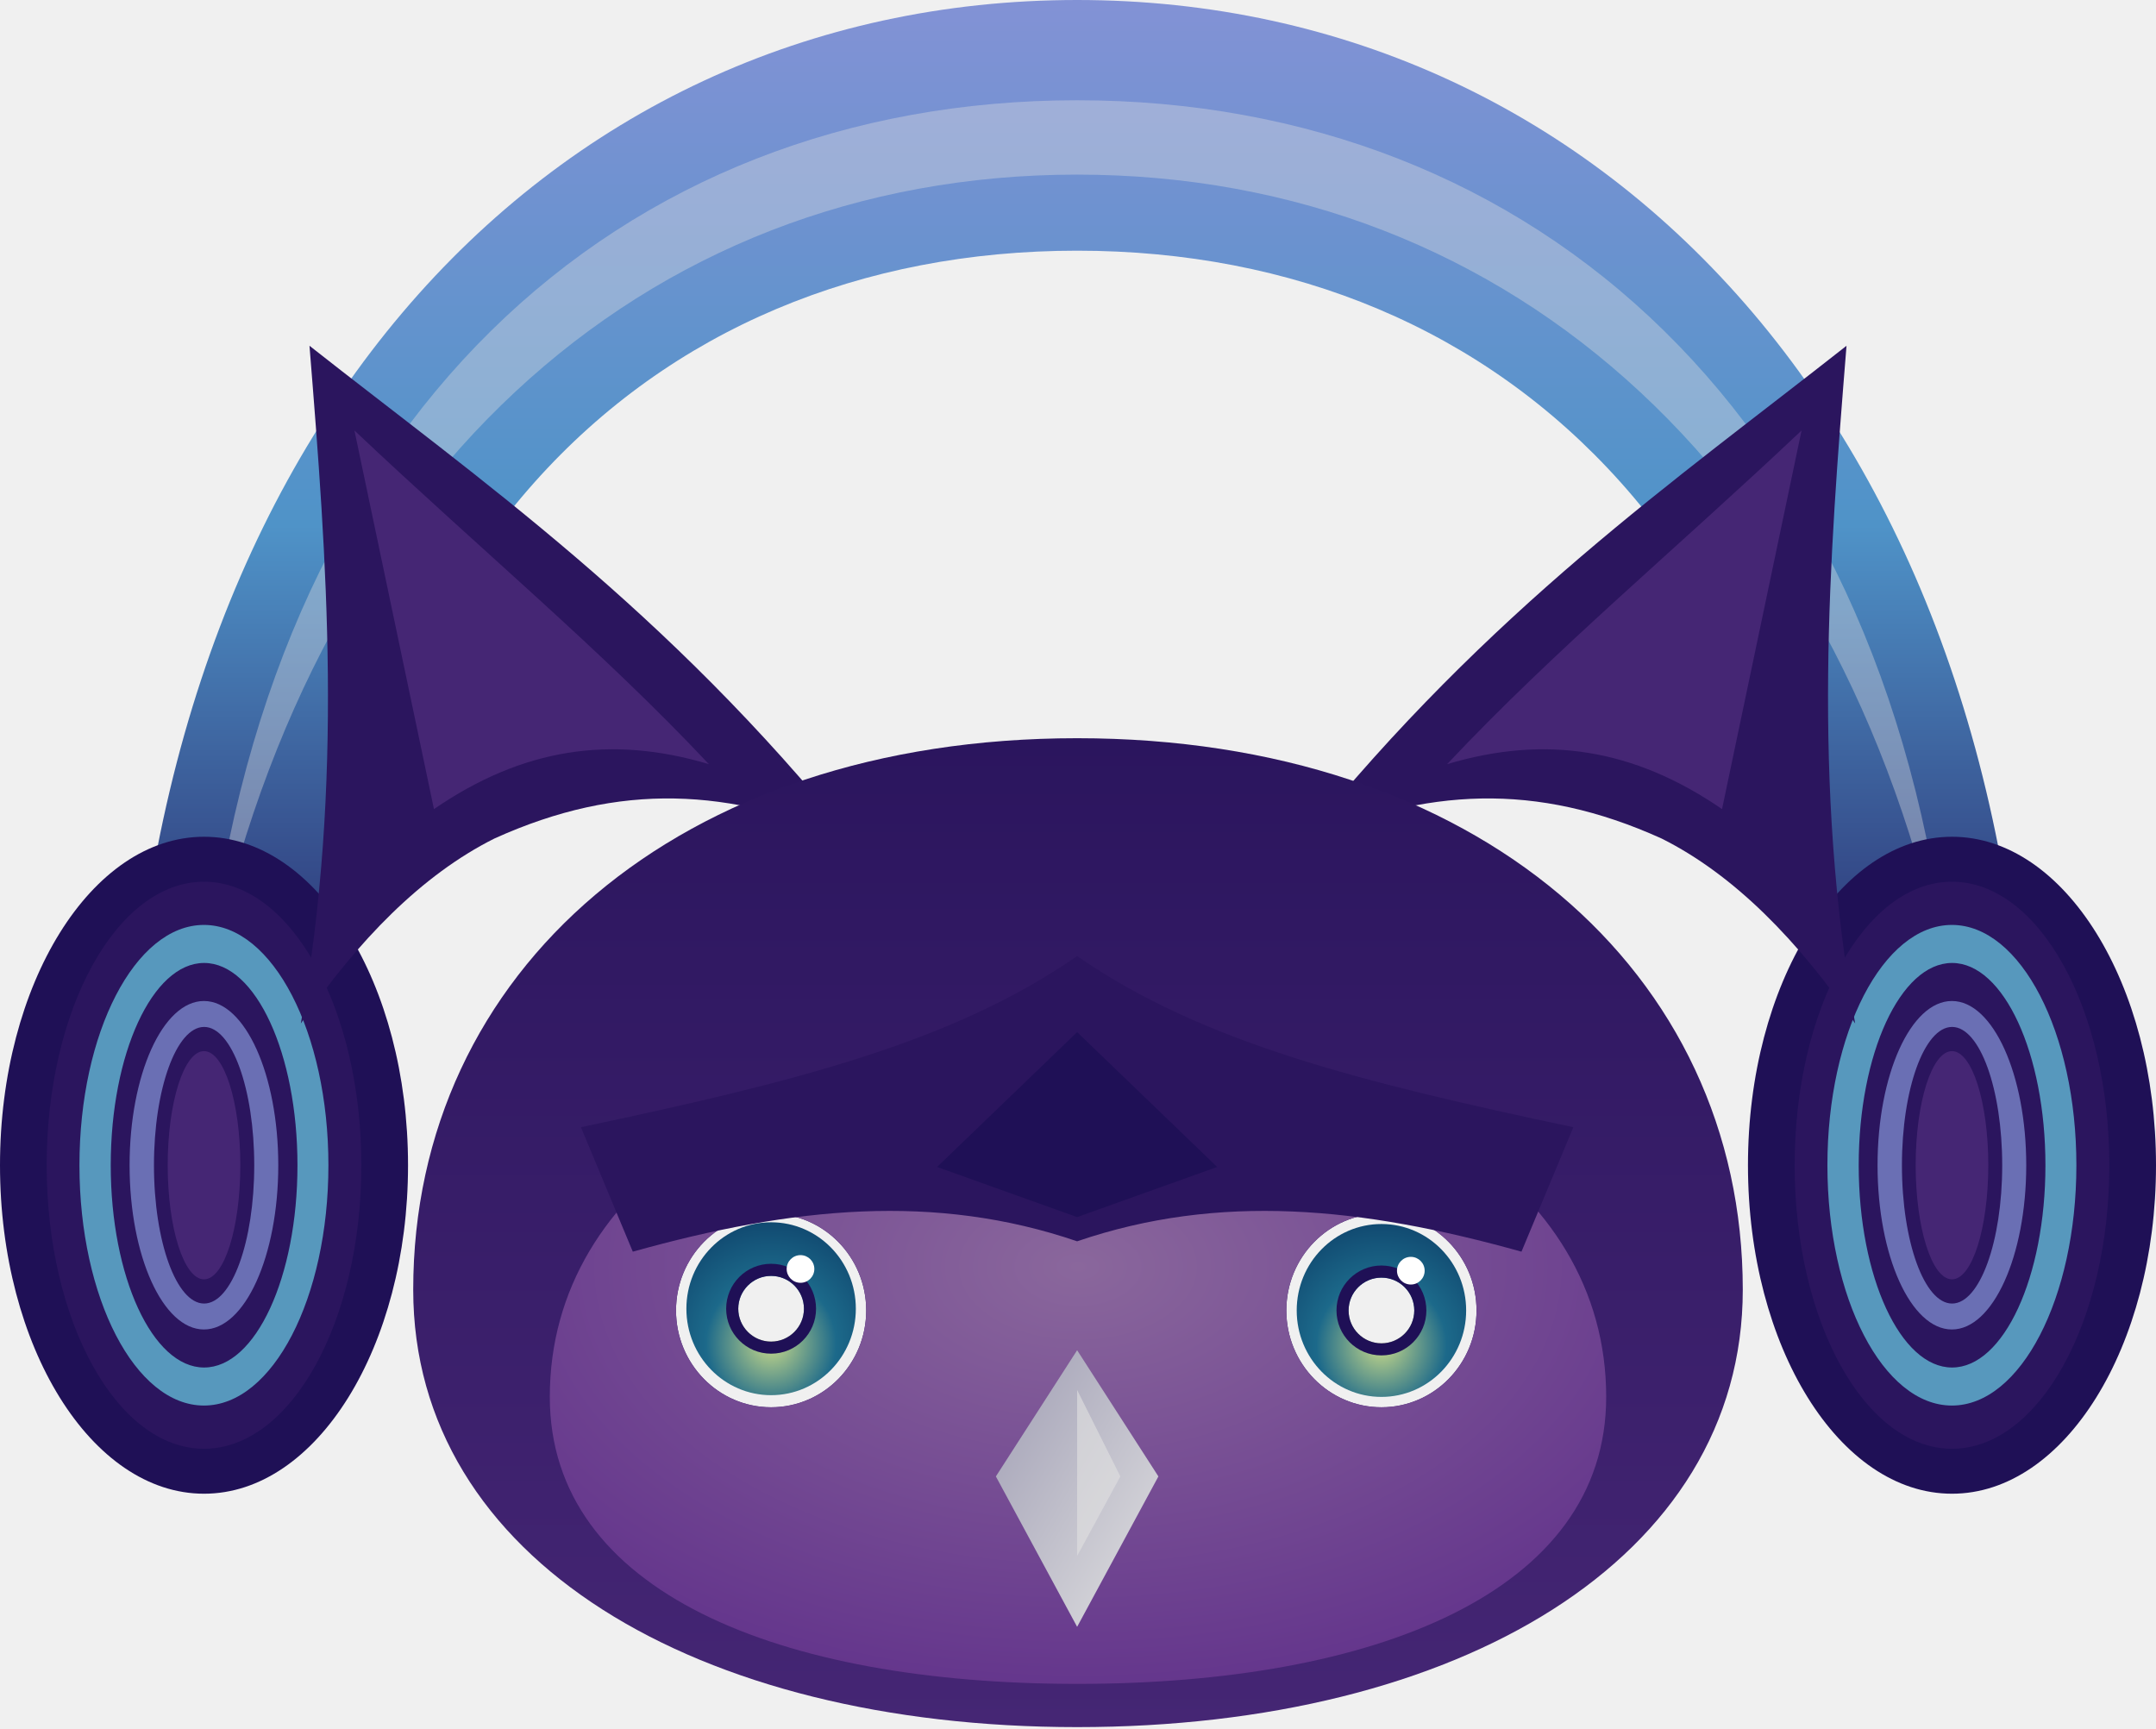
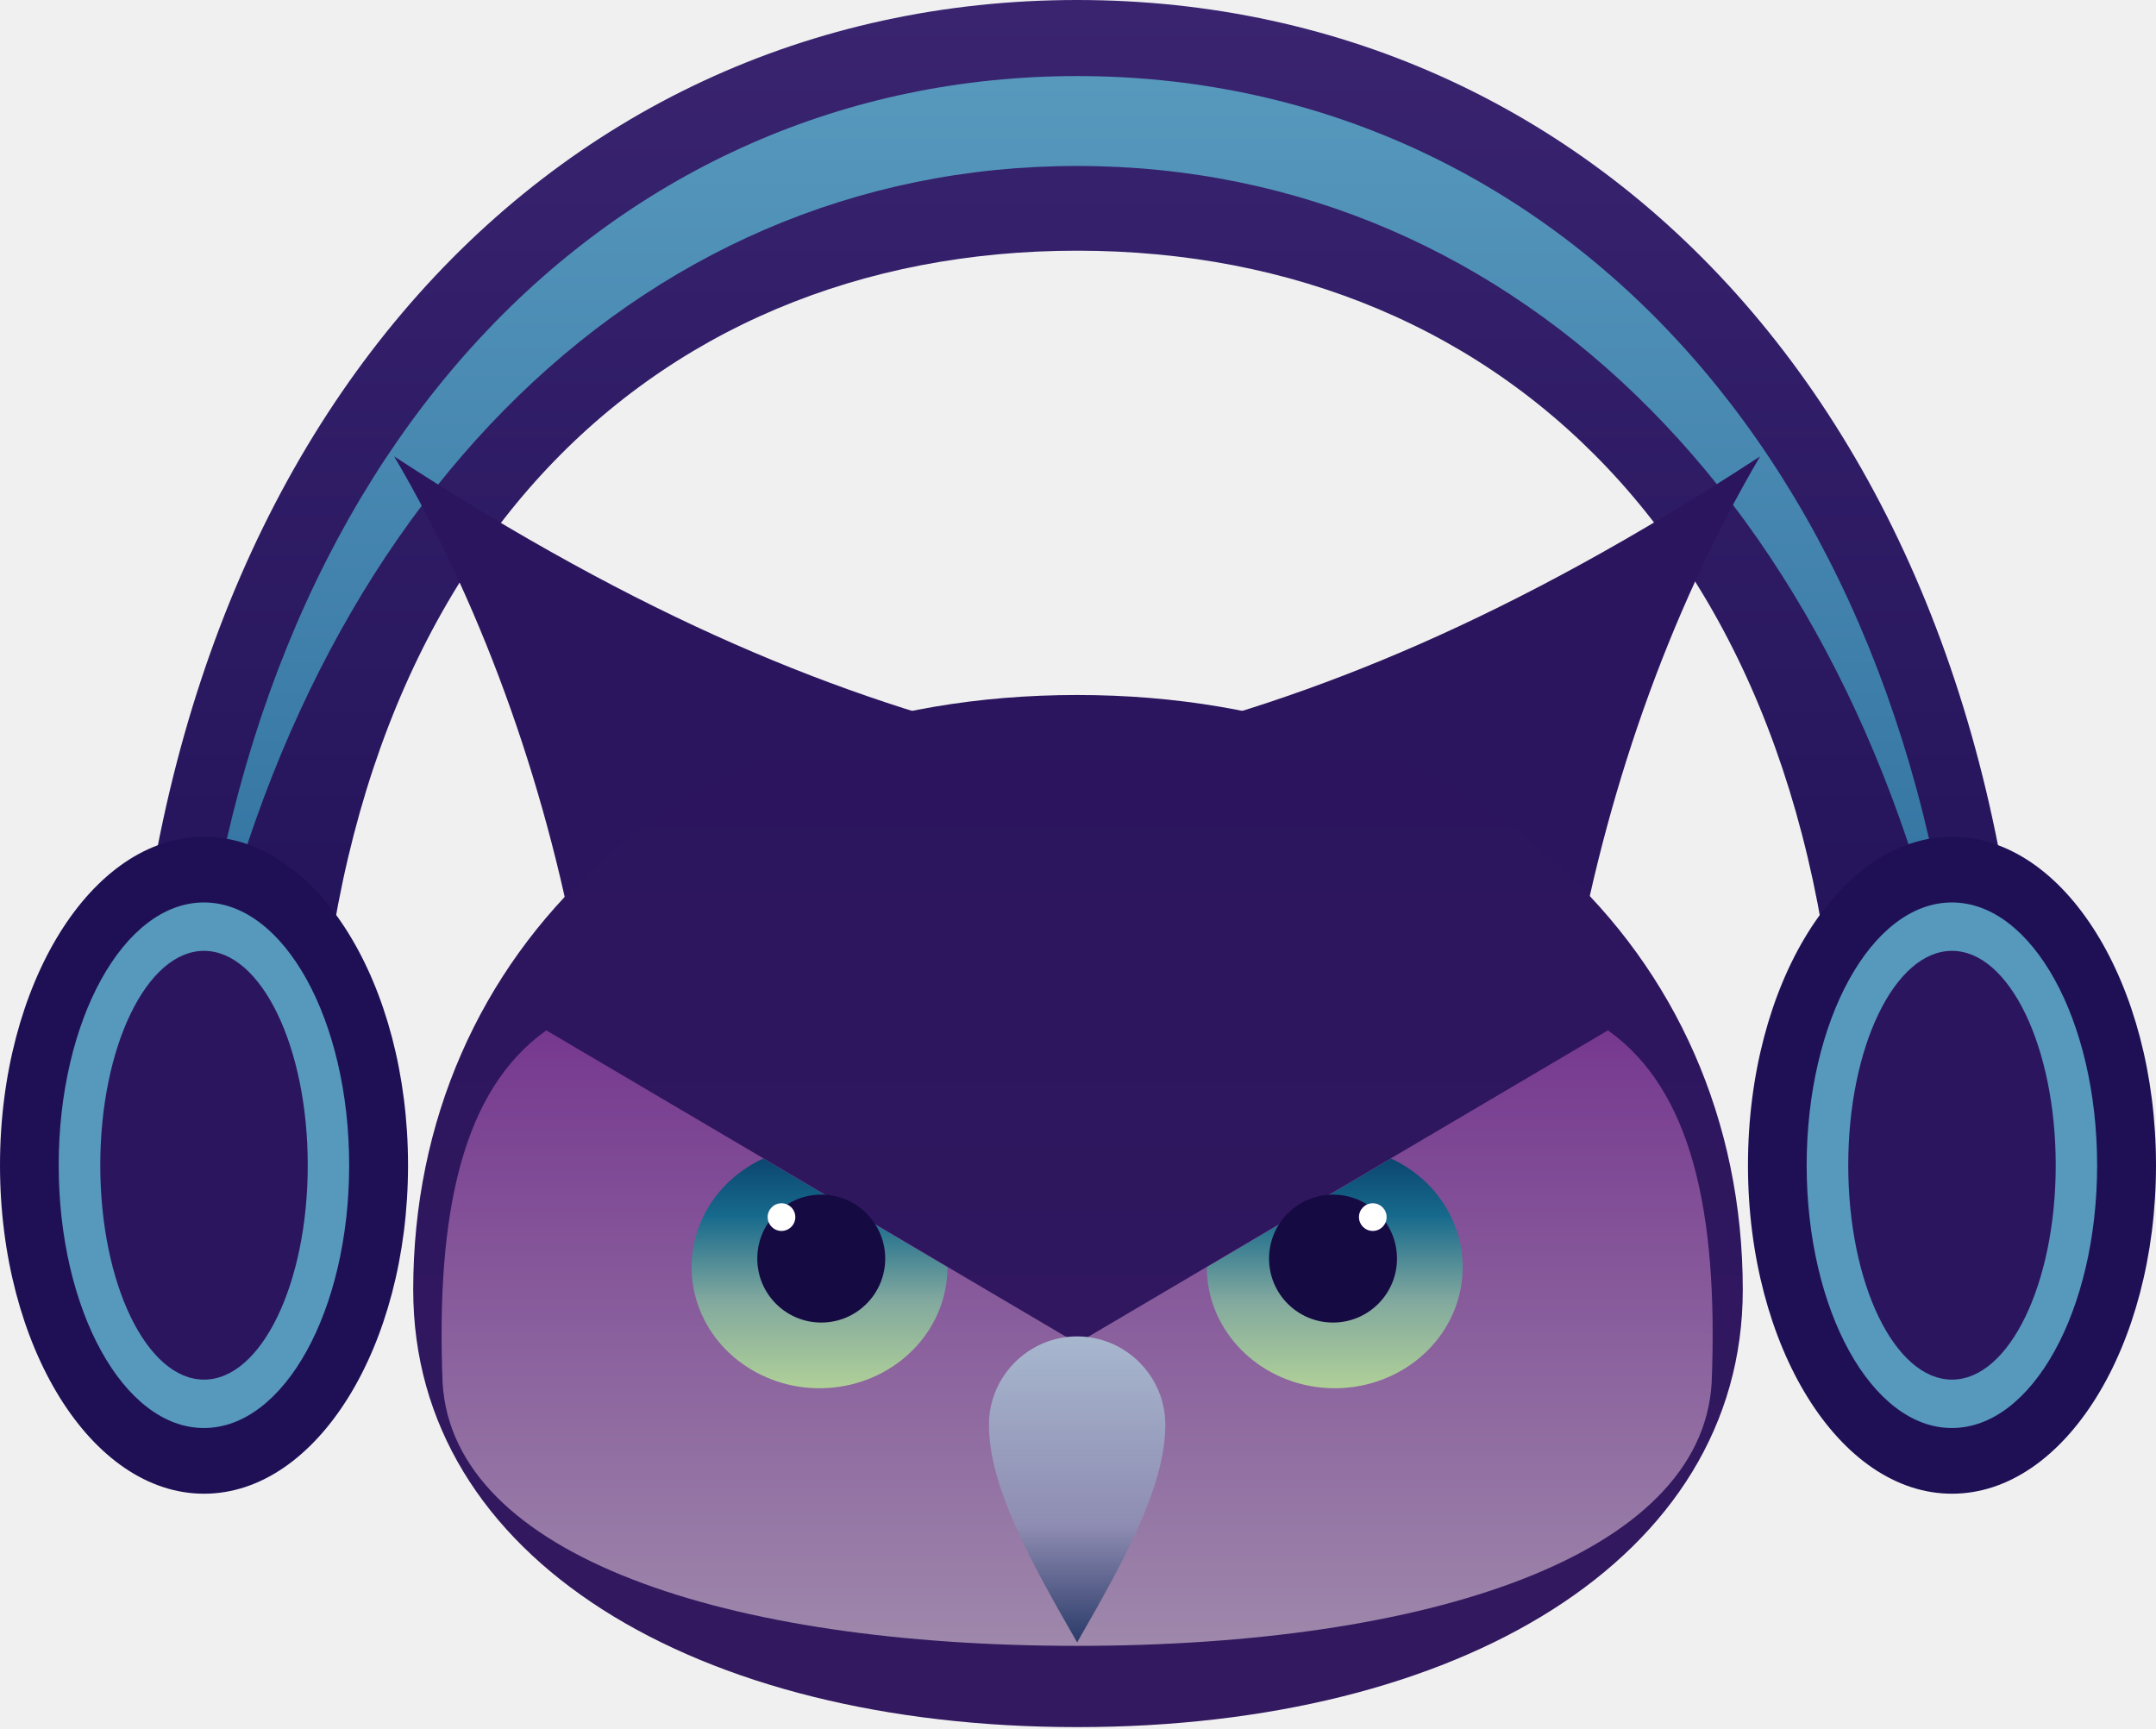
<svg xmlns="http://www.w3.org/2000/svg" viewBox="0 0 1247 1000" width="1247" height="1000">
  <defs>
-     <linearGradient id="g-band" x1="0" y1="1" x2="0" y2="0">
+     <linearGradient id="rp-band" x1="0" y1="1" x2="0" y2="0">
      <stop offset="0" stop-color="#1F1056" />
-       <stop offset="0.55" stop-color="#4F93C8" />
-       <stop offset="1" stop-color="#8292D5" />
+       <stop offset="1" stop-color="#3A2470" />
    </linearGradient>
-     <linearGradient id="g-head" x1="0" y1="0" x2="0" y2="1">
+     <linearGradient id="rp-sheen" x1="0" y1="1" x2="0" y2="0">
+       <stop offset="0" stop-color="#2E6E9E" />
+       <stop offset="1" stop-color="#5798BD" />
+     </linearGradient>
+     <linearGradient id="rp-head" x1="0" y1="0" x2="0" y2="1">
      <stop offset="0" stop-color="#2B155E" />
-       <stop offset="1" stop-color="#452674" />
+       <stop offset="1" stop-color="#33195F" />
    </linearGradient>
-     <radialGradient id="g-face" cx="0.5" cy="0.35" r="0.75">
-       <stop offset="0" stop-color="#8A679C" />
-       <stop offset="1" stop-color="#5F2F8A" />
-     </radialGradient>
-     <radialGradient id="g-iris" cx="0.5" cy="0.7" r="0.7">
-       <stop offset="0" stop-color="#C7D98A" />
-       <stop offset="0.55" stop-color="#1C698A" />
-       <stop offset="1" stop-color="#114A71" />
-     </radialGradient>
-     <linearGradient id="g-metal" x1="0" y1="0" x2="1" y2="1">
-       <stop offset="0" stop-color="#A09EB4" />
-       <stop offset="1" stop-color="#E0E0E1" />
+     <linearGradient id="rp-face" x1="0" y1="0" x2="0" y2="1">
+       <stop offset="0" stop-color="#76388F" />
+       <stop offset="1" stop-color="#9E88AB" />
+     </linearGradient>
+     <linearGradient id="rp-iris" x1="0" y1="0" x2="0" y2="1">
+       <stop offset="0" stop-color="#0B4670" />
+       <stop offset="0.25" stop-color="#176A8D" />
+       <stop offset="0.62" stop-color="#82A99E" />
+       <stop offset="1" stop-color="#B0D098" />
+     </linearGradient>
+     <linearGradient id="rp-beak" x1="0" y1="0" x2="0" y2="1">
+       <stop offset="0" stop-color="#A7B7CE" />
+       <stop offset="0.62" stop-color="#8E8CB2" />
+       <stop offset="1" stop-color="#2B3B69" />
    </linearGradient>
  </defs>
-   <g id="band">
-     <path d="M 74 674 C 74 258 314 0 623 0 C 932 0 1173 258 1173 674              L 1065 674 C 1065 326 872 145 623 145 C 374 145 182 326 182 674 Z" fill="url(#g-band)" />
-     <path d="M 119 576 C 151 241 359 58 623 58 C 887 58 1096 241 1128 576              C 1071 278 875 101 623 101 C 371 101 176 278 119 576 Z" fill="#E0E0E1" opacity="0.38" />
+   <g id="rp-g-band">
+     <path d="M 74 674 C 74 258 314 0 623 0 C 932 0 1173 258 1173 674              L 1065 674 C 1065 326 872 145 623 145 C 374 145 182 326 182 674 Z" fill="url(#rp-band)" />
+     <path d="M 112 612 C 140 258 356 44 623 44 C 890 44 1107 258 1135 612              C 1080 300 880 96 623 96 C 366 96 167 300 112 612 Z" fill="url(#rp-sheen)" />
  </g>
-   <g id="cups">
+   <g id="rp-g-cups">
    <ellipse cx="118" cy="674" rx="118" ry="190" fill="#1F1056" />
    <ellipse cx="1129" cy="674" rx="118" ry="190" fill="#1F1056" />
-     <ellipse cx="118" cy="674" rx="91" ry="164" fill="#2B155E" />
-     <ellipse cx="1129" cy="674" rx="91" ry="164" fill="#2B155E" />
-     <path fill="#5798BD" fill-rule="evenodd" d="M 118 535 A 72 139 0 1 1 117.9 535 Z M 118 557 A 54 117 0 1 0 118.1 557 Z" />
-     <path fill="#5798BD" fill-rule="evenodd" d="M 1129 535 A 72 139 0 1 1 1128.9 535 Z M 1129 557 A 54 117 0 1 0 1129.1 557 Z" />
-     <path fill="#8292D5" fill-rule="evenodd" opacity="0.72" d="M 118 579 A 43 95 0 1 1 117.9 579 Z M 118 594 A 29 80 0 1 0 118.1 594 Z" />
-     <path fill="#8292D5" fill-rule="evenodd" opacity="0.72" d="M 1129 579 A 43 95 0 1 1 1128.9 579 Z M 1129 594 A 29 80 0 1 0 1129.1 594 Z" />
-     <ellipse cx="118" cy="674" rx="21" ry="66" fill="#452674" />
-     <ellipse cx="1129" cy="674" rx="21" ry="66" fill="#452674" />
+     <path fill="#5798BD" fill-rule="evenodd" d="M 118 522 A 84 152 0 1 1 117.9 522 Z M 118 552 A 58 122 0 1 0 118.1 552 Z" />
+     <path fill="#5798BD" fill-rule="evenodd" d="M 1129 522 A 84 152 0 1 1 1128.9 522 Z M 1129 552 A 58 122 0 1 0 1129.1 552 Z" />
+     <ellipse cx="118" cy="674" rx="60" ry="124" fill="#2B155E" />
+     <ellipse cx="1129" cy="674" rx="60" ry="124" fill="#2B155E" />
  </g>
-   <g id="tufts">
-     <path d="M 179 200 C 278 278 385 352 493 486              C 422 456 359 452 286 485 C 244 506 207 544 174 592              C 199 452 189 324 179 200 Z" fill="#2B155E" />
-     <path d="M 1068 200 C 969 278 862 352 754 486              C 825 456 888 452 961 485 C 1003 506 1040 544 1073 592              C 1048 452 1058 324 1068 200 Z" fill="#2B155E" />
-     <path d="M 205 249 C 278 318 348 376 410 442 C 353 425 302 433 251 468 Z" fill="#452674" />
-     <path d="M 1042 249 C 969 318 899 376 837 442 C 894 425 945 433 996 468 Z" fill="#452674" />
+   <g id="rp-g-tufts">
+     <path d="M 228 264 C 372 358 486 404 596 430 C 486 470 400 512 336 566              C 318 462 282 356 228 264 Z" fill="#2B155E" />
+     <path d="M 1018 264 C 874 358 760 404 650 430 C 760 470 846 512 910 566              C 928 462 964 356 1018 264 Z" fill="#2B155E" />
  </g>
-   <g id="head">
-     <path fill="url(#g-head)" fill-rule="evenodd" d="M 623 427 C 854 427 1008 562 1008 746              C 1008 902 843 999 623 999 C 403 999 239 902 239 746              C 239 562 392 427 623 427 Z              M 446 702 A 55 56 0 1 0 446 814 A 55 56 0 1 0 446 702 Z              M 799 702 A 55 56 0 1 0 799 814 A 55 56 0 1 0 799 702 Z" />
+   <path id="rp-head" fill="url(#rp-head)" d="M 623 402 C 852 402 1008 550 1008 746            C 1008 902 843 999 623 999 C 403 999 239 902 239 746            C 239 550 394 402 623 402 Z" />
+   <path id="rp-face" fill="url(#rp-face)" d="M 623 777 L 316 596            C 268 630 252 700 256 800            C 262 900 420 952 623 952            C 826 952 984 900 990 800            C 994 700 978 630 930 596 Z" />
+   <g id="rp-g-eyes">
+     <path fill="url(#rp-iris)" d="M 441.5 670.1 A 74 70 0 1 0 548 733 Z" />
+     <path fill="url(#rp-iris)" d="M 698 733 A 74 70 0 1 0 804.5 670.1 Z" />
+     <circle cx="475" cy="728" r="37" fill="#160A43" />
+     <circle cx="771" cy="728" r="37" fill="#160A43" />
+     <circle cx="452" cy="704" r="8" fill="#FFFFFF" />
+     <circle cx="794" cy="704" r="8" fill="#FFFFFF" />
  </g>
-   <g id="face">
-     <path fill="url(#g-face)" fill-rule="evenodd" d="M 623 603 C 799 603 929 684 929 808              C 929 921 795 974 623 974 C 451 974 318 921 318 808              C 318 684 447 603 623 603 Z              M 446 702 A 55 56 0 1 0 446 814 A 55 56 0 1 0 446 702 Z              M 799 702 A 55 56 0 1 0 799 814 A 55 56 0 1 0 799 702 Z" />
-   </g>
-   <g id="brow">
-     <path d="M 623 553 C 695 603 787 626 910 652              L 880 724 C 787 698 705 690 623 718              C 541 690 459 698 366 724 L 336 652              C 459 626 551 603 623 553 Z" fill="#2B155E" />
-     <path d="M 623 597 L 704 675 L 623 704 L 542 675 Z" fill="#1F1056" />
-   </g>
-   <g id="eyes">
-     <path fill="url(#g-iris)" fill-rule="evenodd" d="M 446 707 A 49 50 0 1 0 446 807 A 49 50 0 1 0 446 707 Z              M 446 738 A 19 19 0 1 1 446 776 A 19 19 0 1 1 446 738 Z" />
-     <path fill="url(#g-iris)" fill-rule="evenodd" d="M 799 708 A 49 50 0 1 0 799 808 A 49 50 0 1 0 799 708 Z              M 799 739 A 19 19 0 1 1 799 777 A 19 19 0 1 1 799 739 Z" />
-     <path fill="#1F1056" fill-rule="evenodd" d="M 446 731 A 26 26 0 1 0 446 783 A 26 26 0 1 0 446 731 Z              M 446 738 A 19 19 0 1 1 446 776 A 19 19 0 1 1 446 738 Z" />
-     <path fill="#1F1056" fill-rule="evenodd" d="M 799 732 A 26 26 0 1 0 799 784 A 26 26 0 1 0 799 732 Z              M 799 739 A 19 19 0 1 1 799 777 A 19 19 0 1 1 799 739 Z" />
-     <circle cx="463" cy="734" r="8" fill="#FFFFFF" />
-     <circle cx="816" cy="735" r="8" fill="#FFFFFF" />
-   </g>
-   <g id="beak">
-     <path d="M 623 781 L 670 854 L 623 941 L 576 854 Z" fill="url(#g-metal)" />
-     <path d="M 623 804 L 648 854 L 623 900 Z" fill="#E0E0E1" opacity="0.62" />
-   </g>
+   <path id="rp-beak" fill="url(#rp-beak)" d="M 623 773 C 651 773 674 796 674 824            C 674 860 650 903 623 950            C 596 903 572 860 572 824            C 572 796 595 773 623 773 Z" />
</svg>
